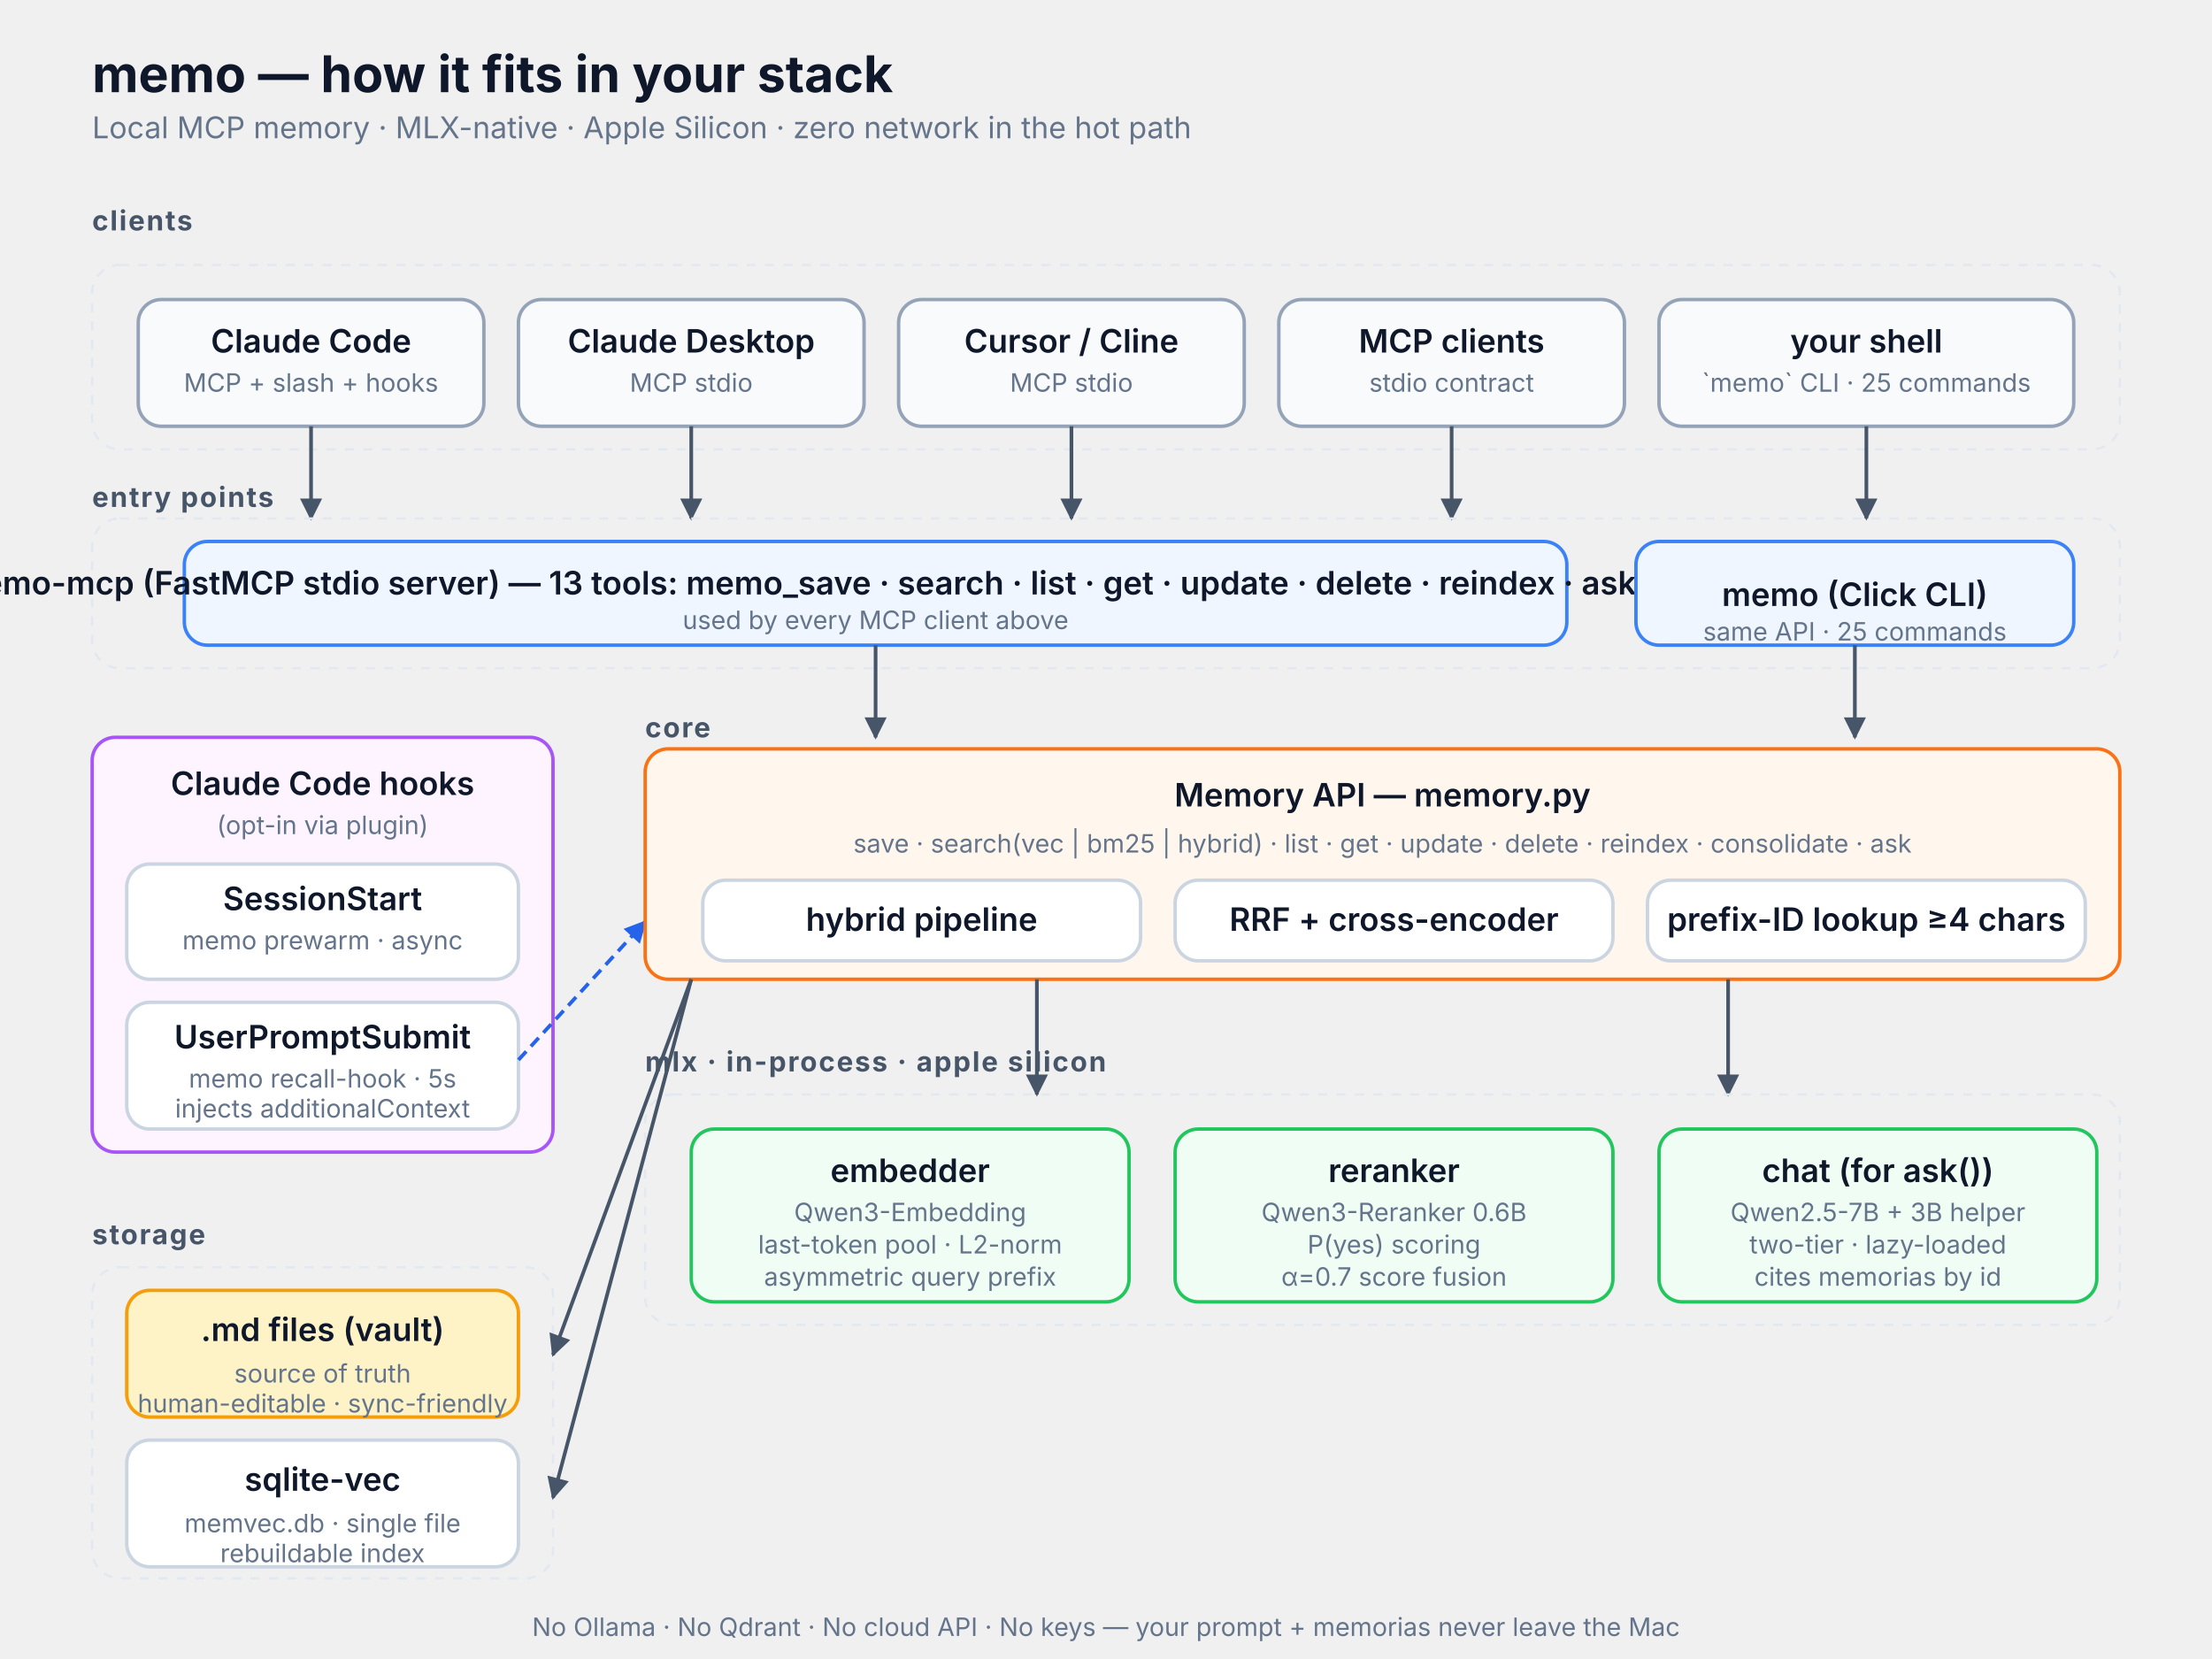
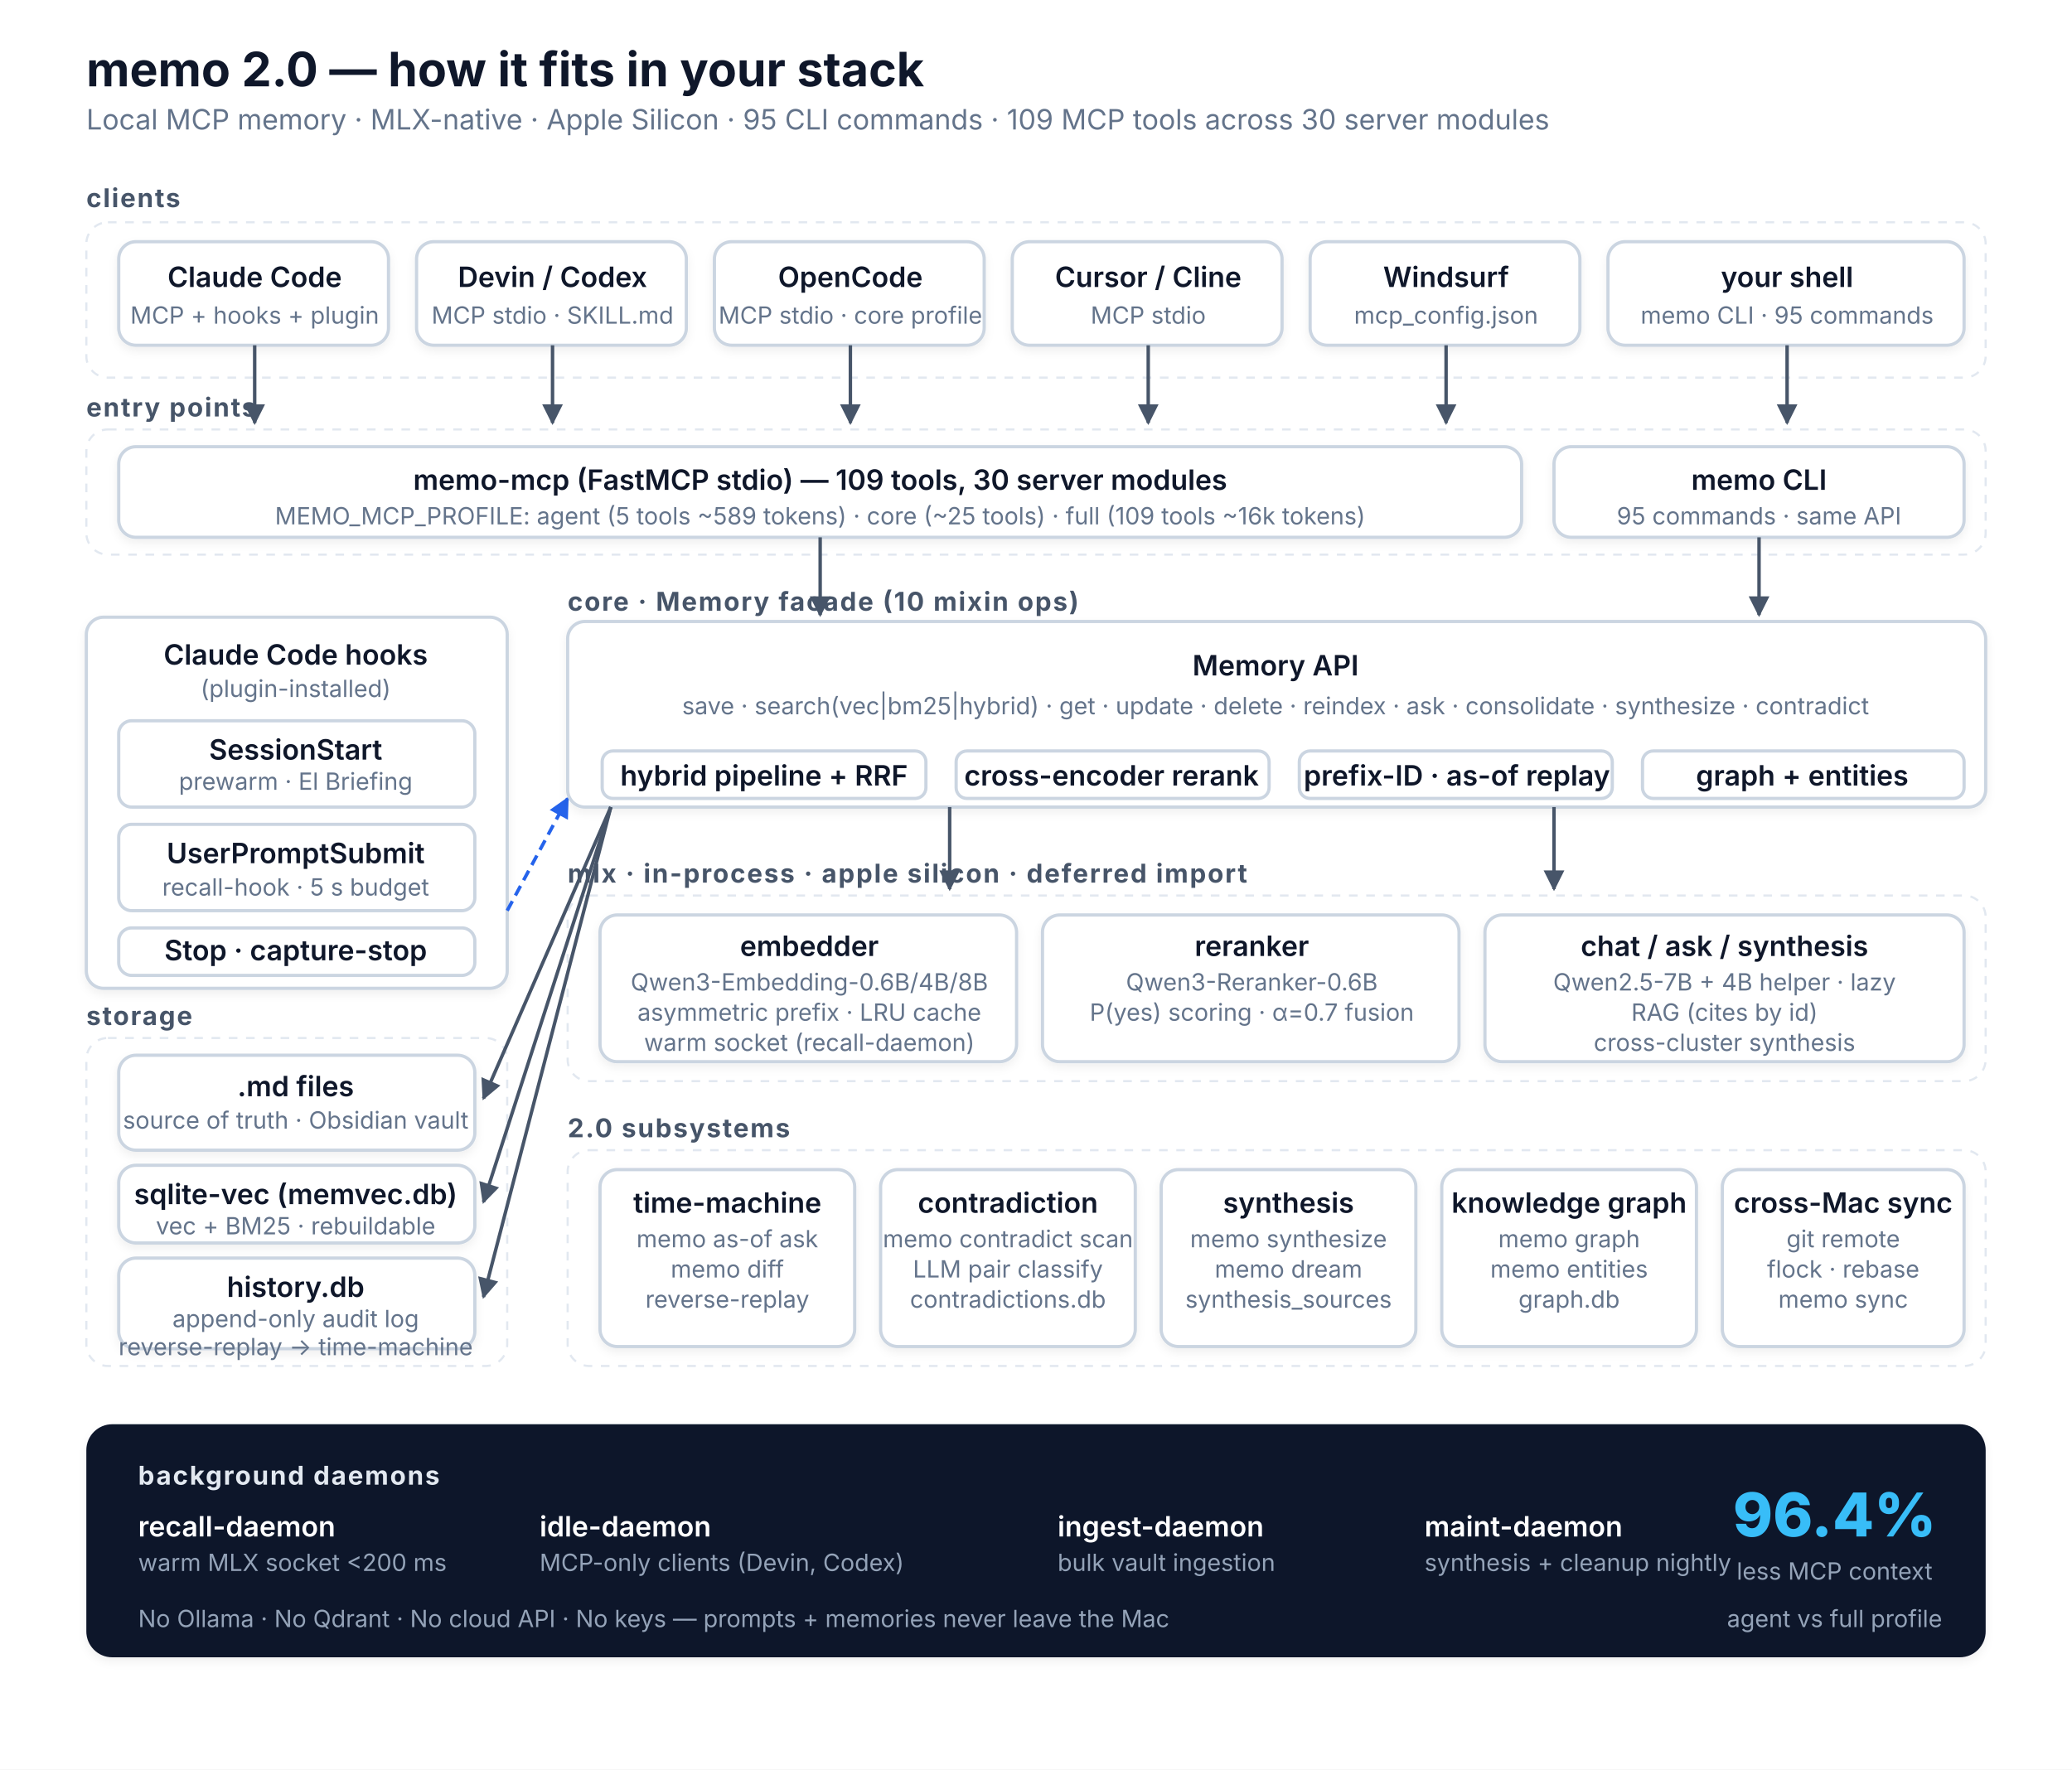
- <svg xmlns="http://www.w3.org/2000/svg" viewBox="0 0 960 720" font-family="-apple-system, BlinkMacSystemFont, Segoe UI, sans-serif">
+ <svg xmlns="http://www.w3.org/2000/svg" viewBox="0 0 960 820" font-family="-apple-system, BlinkMacSystemFont, Segoe UI, sans-serif">
  <defs>
    <marker id="arrow" viewBox="0 0 10 10" refX="9" refY="5" markerWidth="6" markerHeight="6" orient="auto">
      <path d="M0,0 L10,5 L0,10 z" fill="#475569" />
    </marker>
    <marker id="arrow-blue" viewBox="0 0 10 10" refX="9" refY="5" markerWidth="6" markerHeight="6" orient="auto">
      <path d="M0,0 L10,5 L0,10 z" fill="#2563eb" />
    </marker>
    <filter id="shadow" x="-20%" y="-20%" width="140%" height="140%">
      <feDropShadow dx="0" dy="2" stdDeviation="2" flood-opacity="0.06" />
    </filter>
  </defs>
  <style>
    .title    { font-size: 22px; font-weight: 700; fill: #0f172a; }
    .sub      { font-size: 13px; fill: #64748b; }
    .section  { font-size: 12px; font-weight: 700; fill: #475569; letter-spacing: 0.06em; text-transform: uppercase; }
-     .box      { fill: #ffffff; stroke: #cbd5e1; stroke-width: 1.5; rx: 10; ry: 10; }
-     .label    { font-size: 14px; font-weight: 600; fill: #0f172a; text-anchor: middle; }
-     .label-l  { font-size: 14px; font-weight: 600; fill: #0f172a; text-anchor: start; }
+     .box-client { fill: #f8fafc; stroke: #94a3b8; stroke-width: 1.5; }
+     .box-blue { fill: #eff6ff; stroke: #bfdbfe; stroke-width: 1.5; }
+     .box-core { fill: #fff7ed; stroke: #fed7aa; stroke-width: 1.5; }
+     .box-mlx  { fill: #f0fdf4; stroke: #86efac; stroke-width: 1.5; }
+     .box-hook { fill: #fdf4ff; stroke: #d8b4fe; stroke-width: 1.5; }
+     .box-store { fill: #fef3c7; stroke: #fcd34d; stroke-width: 1.5; }
+     .box-amber { fill: #fffbeb; stroke: #fde68a; stroke-width: 1.5; }
+     .box-red  { fill: #fff1f2; stroke: #fecdd3; stroke-width: 1.5; }
+     .box-purple { fill: #fdf4ff; stroke: #e9d5ff; stroke-width: 1.5; }
+     .box-teal { fill: #f0fdfa; stroke: #99f6e4; stroke-width: 1.5; }
+     .box      { fill: #ffffff; stroke: #cbd5e1; stroke-width: 1.5; }
+     .group-rect { fill: none; stroke: #e2e8f0; stroke-width: 1; stroke-dasharray: 4 4; }
+     .label    { font-size: 13px; font-weight: 600; fill: #0f172a; text-anchor: middle; }
    .meta     { font-size: 11px; fill: #64748b; text-anchor: middle; }
    .meta-l   { font-size: 11px; fill: #64748b; text-anchor: start; }
-     .box-client { fill: #f8fafc; stroke: #94a3b8; }
-     .box-entry  { fill: #eff6ff; stroke: #3b82f6; }
-     .box-core   { fill: #fff7ed; stroke: #f97316; }
-     .box-mlx    { fill: #f0fdf4; stroke: #22c55e; }
-     .box-store  { fill: #fef3c7; stroke: #f59e0b; }
-     .box-hook   { fill: #fdf4ff; stroke: #a855f7; }
-     .arrow      { stroke: #475569; stroke-width: 1.6; fill: none; marker-end: url(#arrow); }
-     .arrow-blue { stroke: #2563eb; stroke-width: 1.6; fill: none; marker-end: url(#arrow-blue); stroke-dasharray: 5 3; }
-     .group-rect { fill: none; stroke: #e2e8f0; stroke-width: 1; stroke-dasharray: 4 4; rx: 12; ry: 12; }
+     .arrow    { stroke: #475569; stroke-width: 1.6; fill: none; marker-end: url(#arrow); }
+     .arrow-b  { stroke: #2563eb; stroke-width: 1.6; fill: none; marker-end: url(#arrow-blue); stroke-dasharray: 5 3; }
  </style>
-   <text x="40" y="40" class="title">memo — how it fits in your stack</text>
-   <text x="40" y="60" class="sub">Local MCP memory · MLX-native · Apple Silicon · zero network in the hot path</text>
-   <text x="40" y="100" class="section">clients</text>
-   <rect x="40" y="115" width="880" height="80" class="group-rect" />
-   <rect x="60" y="130" width="150" height="55" class="box box-client" />
-   <text x="135" y="153" class="label">Claude Code</text>
-   <text x="135" y="170" class="meta">MCP + slash + hooks</text>
-   <rect x="225" y="130" width="150" height="55" class="box box-client" />
-   <text x="300" y="153" class="label">Claude Desktop</text>
-   <text x="300" y="170" class="meta">MCP stdio</text>
-   <rect x="390" y="130" width="150" height="55" class="box box-client" />
-   <text x="465" y="153" class="label">Cursor / Cline</text>
-   <text x="465" y="170" class="meta">MCP stdio</text>
-   <rect x="555" y="130" width="150" height="55" class="box box-client" />
-   <text x="630" y="153" class="label">MCP clients</text>
-   <text x="630" y="170" class="meta">stdio contract</text>
-   <rect x="720" y="130" width="180" height="55" class="box box-client" />
-   <text x="810" y="153" class="label">your shell</text>
-   <text x="810" y="170" class="meta">`memo` CLI · 25 commands</text>
-   <line class="arrow" x1="135" y1="185" x2="135" y2="225" />
-   <line class="arrow" x1="300" y1="185" x2="300" y2="225" />
-   <line class="arrow" x1="465" y1="185" x2="465" y2="225" />
-   <line class="arrow" x1="630" y1="185" x2="630" y2="225" />
-   <line class="arrow" x1="810" y1="185" x2="810" y2="225" />
-   <text x="40" y="220" class="section">entry points</text>
-   <rect x="40" y="225" width="880" height="65" class="group-rect" />
-   <rect x="80" y="235" width="600" height="45" class="box box-entry" />
-   <text x="380" y="258" class="label">memo-mcp (FastMCP stdio server) — 13 tools: memo_save · search · list · get · update · delete · reindex · ask · stats · …</text>
-   <text x="380" y="273" class="meta">used by every MCP client above</text>
-   <rect x="710" y="235" width="190" height="45" class="box box-entry" />
-   <text x="805" y="263" class="label">memo (Click CLI)</text>
-   <text x="805" y="278" class="meta">same API · 25 commands</text>
-   <line class="arrow" x1="380" y1="280" x2="380" y2="320" />
-   <line class="arrow" x1="805" y1="280" x2="805" y2="320" />
-   <rect x="40" y="320" width="200" height="180" class="box box-hook" />
-   <text x="140" y="345" class="label">Claude Code hooks</text>
-   <text x="140" y="362" class="meta">(opt-in via plugin)</text>
-   <rect x="55" y="375" width="170" height="50" class="box" />
-   <text x="140" y="395" class="label" font-size="12">SessionStart</text>
-   <text x="140" y="412" class="meta">memo prewarm · async</text>
-   <rect x="55" y="435" width="170" height="55" class="box" />
-   <text x="140" y="455" class="label" font-size="12">UserPromptSubmit</text>
-   <text x="140" y="472" class="meta">memo recall-hook · 5s</text>
-   <text x="140" y="485" class="meta">injects additionalContext</text>
-   <line class="arrow-blue" x1="225" y1="460" x2="280" y2="400" />
-   <text x="280" y="320" class="section">core</text>
-   <rect x="280" y="325" width="640" height="100" class="box box-core" />
-   <text x="600" y="350" class="label">Memory API — memory.py</text>
-   <text x="600" y="370" class="meta">save · search(vec | bm25 | hybrid) · list · get · update · delete · reindex · consolidate · ask</text>
-   <rect x="305" y="382" width="190" height="35" class="box" />
-   <text x="400" y="404" class="label" font-size="12">hybrid pipeline</text>
-   <rect x="510" y="382" width="190" height="35" class="box" />
-   <text x="605" y="404" class="label" font-size="12">RRF + cross-encoder</text>
-   <rect x="715" y="382" width="190" height="35" class="box" />
-   <text x="810" y="404" class="label" font-size="12">prefix-ID lookup ≥4 chars</text>
-   <line class="arrow" x1="450" y1="425" x2="450" y2="475" />
-   <line class="arrow" x1="750" y1="425" x2="750" y2="475" />
-   <text x="280" y="465" class="section">mlx · in-process · apple silicon</text>
-   <rect x="280" y="475" width="640" height="100" class="group-rect" />
-   <rect x="300" y="490" width="190" height="75" class="box box-mlx" />
-   <text x="395" y="513" class="label">embedder</text>
-   <text x="395" y="530" class="meta">Qwen3-Embedding</text>
-   <text x="395" y="544" class="meta">last-token pool · L2-norm</text>
-   <text x="395" y="558" class="meta">asymmetric query prefix</text>
-   <rect x="510" y="490" width="190" height="75" class="box box-mlx" />
-   <text x="605" y="513" class="label">reranker</text>
-   <text x="605" y="530" class="meta">Qwen3-Reranker 0.6B</text>
-   <text x="605" y="544" class="meta">P(yes) scoring</text>
-   <text x="605" y="558" class="meta">α=0.7 score fusion</text>
-   <rect x="720" y="490" width="190" height="75" class="box box-mlx" />
-   <text x="815" y="513" class="label">chat (for ask())</text>
-   <text x="815" y="530" class="meta">Qwen2.5-7B + 3B helper</text>
-   <text x="815" y="544" class="meta">two-tier · lazy-loaded</text>
-   <text x="815" y="558" class="meta">cites memorias by id</text>
-   <text x="40" y="540" class="section">storage</text>
-   <rect x="40" y="550" width="200" height="135" class="group-rect" />
-   <rect x="55" y="560" width="170" height="55" class="box box-store" />
-   <text x="140" y="582" class="label" font-size="13">.md files (vault)</text>
-   <text x="140" y="600" class="meta">source of truth</text>
-   <text x="140" y="613" class="meta">human-editable · sync-friendly</text>
-   <rect x="55" y="625" width="170" height="55" class="box" />
-   <text x="140" y="647" class="label" font-size="13">sqlite-vec</text>
-   <text x="140" y="665" class="meta">memvec.db · single file</text>
-   <text x="140" y="678" class="meta">rebuildable index</text>
-   <line class="arrow" x1="300" y1="425" x2="240" y2="588" />
-   <line class="arrow" x1="300" y1="425" x2="240" y2="650" />
-   <text x="480" y="710" class="meta">No Ollama · No Qdrant · No cloud API · No keys — your prompt + memorias never leave the Mac</text>
+   <rect x="0" y="0" width="960" height="820" fill="#ffffff" />
+   <text x="40" y="40" class="title">memo 2.0 — how it fits in your stack</text>
+   <text x="40" y="60" class="sub">Local MCP memory · MLX-native · Apple Silicon · 95 CLI commands · 109 MCP tools across 30 server modules</text>
+   <text x="40" y="96" class="section">clients</text>
+   <rect x="40" y="103" width="880" height="72" class="group-rect" rx="10" />
+   <rect x="55" y="112" width="125" height="48" class="box-client box" rx="8" filter="url(#shadow)" />
+   <text x="118" y="133" class="label">Claude Code</text>
+   <text x="118" y="150" class="meta">MCP + hooks + plugin</text>
+   <rect x="193" y="112" width="125" height="48" class="box-client box" rx="8" filter="url(#shadow)" />
+   <text x="256" y="133" class="label">Devin / Codex</text>
+   <text x="256" y="150" class="meta">MCP stdio · SKILL.md</text>
+   <rect x="331" y="112" width="125" height="48" class="box-client box" rx="8" filter="url(#shadow)" />
+   <text x="394" y="133" class="label">OpenCode</text>
+   <text x="394" y="150" class="meta">MCP stdio · core profile</text>
+   <rect x="469" y="112" width="125" height="48" class="box-client box" rx="8" filter="url(#shadow)" />
+   <text x="532" y="133" class="label">Cursor / Cline</text>
+   <text x="532" y="150" class="meta">MCP stdio</text>
+   <rect x="607" y="112" width="125" height="48" class="box-client box" rx="8" filter="url(#shadow)" />
+   <text x="670" y="133" class="label">Windsurf</text>
+   <text x="670" y="150" class="meta">mcp_config.json</text>
+   <rect x="745" y="112" width="165" height="48" class="box-client box" rx="8" filter="url(#shadow)" />
+   <text x="828" y="133" class="label">your shell</text>
+   <text x="828" y="150" class="meta">memo CLI · 95 commands</text>
+   <line class="arrow" x1="118" y1="160" x2="118" y2="196" />
+   <line class="arrow" x1="256" y1="160" x2="256" y2="196" />
+   <line class="arrow" x1="394" y1="160" x2="394" y2="196" />
+   <line class="arrow" x1="532" y1="160" x2="532" y2="196" />
+   <line class="arrow" x1="670" y1="160" x2="670" y2="196" />
+   <line class="arrow" x1="828" y1="160" x2="828" y2="196" />
+   <text x="40" y="193" class="section">entry points</text>
+   <rect x="40" y="199" width="880" height="58" class="group-rect" rx="10" />
+   <rect x="55" y="207" width="650" height="42" class="box box-blue" rx="8" filter="url(#shadow)" />
+   <text x="380" y="227" class="label">memo-mcp (FastMCP stdio) — 109 tools, 30 server modules</text>
+   <text x="380" y="243" class="meta">MEMO_MCP_PROFILE:  agent (5 tools ~589 tokens)  ·  core (~25 tools)  ·  full (109 tools ~16k tokens)</text>
+   <rect x="720" y="207" width="190" height="42" class="box" rx="8" filter="url(#shadow)" />
+   <text x="815" y="227" class="label">memo CLI</text>
+   <text x="815" y="243" class="meta">95 commands · same API</text>
+   <line class="arrow" x1="380" y1="249" x2="380" y2="285" />
+   <line class="arrow" x1="815" y1="249" x2="815" y2="285" />
+   <rect x="40" y="286" width="195" height="172" class="box box-hook" rx="8" filter="url(#shadow)" />
+   <text x="137" y="308" class="label">Claude Code hooks</text>
+   <text x="137" y="323" class="meta">(plugin-installed)</text>
+   <rect x="55" y="334" width="165" height="40" class="box" rx="6" />
+   <text x="137" y="352" class="label" font-size="12">SessionStart</text>
+   <text x="137" y="366" class="meta">prewarm · El Briefing</text>
+   <rect x="55" y="382" width="165" height="40" class="box" rx="6" />
+   <text x="137" y="400" class="label" font-size="12">UserPromptSubmit</text>
+   <text x="137" y="415" class="meta">recall-hook · 5 s budget</text>
+   <rect x="55" y="430" width="165" height="22" class="box" rx="6" />
+   <text x="137" y="445" class="label" font-size="11">Stop · capture-stop</text>
+   <line class="arrow-b" x1="235" y1="422" x2="263" y2="370" />
+   <text x="263" y="283" class="section">core · Memory facade (10 mixin ops)</text>
+   <rect x="263" y="288" width="657" height="86" class="box box-core" rx="8" filter="url(#shadow)" />
+   <text x="591" y="313" class="label">Memory API</text>
+   <text x="591" y="331" class="meta">save · search(vec|bm25|hybrid) · get · update · delete · reindex · ask · consolidate · synthesize · contradict</text>
+   <rect x="279" y="348" width="150" height="22" class="box" rx="5" />
+   <text x="354" y="364" class="label" font-size="11">hybrid pipeline + RRF</text>
+   <rect x="443" y="348" width="145" height="22" class="box" rx="5" />
+   <text x="515" y="364" class="label" font-size="11">cross-encoder rerank</text>
+   <rect x="602" y="348" width="145" height="22" class="box" rx="5" />
+   <text x="675" y="364" class="label" font-size="11">prefix-ID · as-of replay</text>
+   <rect x="761" y="348" width="149" height="22" class="box" rx="5" />
+   <text x="835" y="364" class="label" font-size="11">graph + entities</text>
+   <line class="arrow" x1="440" y1="374" x2="440" y2="412" />
+   <line class="arrow" x1="720" y1="374" x2="720" y2="412" />
+   <text x="263" y="409" class="section">mlx · in-process · apple silicon · deferred import</text>
+   <rect x="263" y="415" width="657" height="86" class="group-rect" rx="10" />
+   <rect x="278" y="424" width="193" height="68" class="box box-mlx" rx="8" filter="url(#shadow)" />
+   <text x="375" y="443" class="label">embedder</text>
+   <text x="375" y="459" class="meta">Qwen3-Embedding-0.6B/4B/8B</text>
+   <text x="375" y="473" class="meta">asymmetric prefix · LRU cache</text>
+   <text x="375" y="487" class="meta">warm socket (recall-daemon)</text>
+   <rect x="483" y="424" width="193" height="68" class="box box-mlx" rx="8" filter="url(#shadow)" />
+   <text x="580" y="443" class="label">reranker</text>
+   <text x="580" y="459" class="meta">Qwen3-Reranker-0.6B</text>
+   <text x="580" y="473" class="meta">P(yes) scoring · α=0.7 fusion</text>
+   <rect x="688" y="424" width="222" height="68" class="box box-mlx" rx="8" filter="url(#shadow)" />
+   <text x="799" y="443" class="label">chat / ask / synthesis</text>
+   <text x="799" y="459" class="meta">Qwen2.5-7B + 4B helper · lazy</text>
+   <text x="799" y="473" class="meta">RAG (cites by id)</text>
+   <text x="799" y="487" class="meta">cross-cluster synthesis</text>
+   <text x="40" y="475" class="section">storage</text>
+   <rect x="40" y="481" width="195" height="152" class="group-rect" rx="10" />
+   <rect x="55" y="489" width="165" height="44" class="box box-store" rx="8" filter="url(#shadow)" />
+   <text x="137" y="508" class="label" font-size="12">.md files</text>
+   <text x="137" y="523" class="meta">source of truth · Obsidian vault</text>
+   <rect x="55" y="540" width="165" height="36" class="box" rx="8" filter="url(#shadow)" />
+   <text x="137" y="558" class="label" font-size="12">sqlite-vec (memvec.db)</text>
+   <text x="137" y="572" class="meta">vec + BM25 · rebuildable</text>
+   <rect x="55" y="583" width="165" height="42" class="box" rx="8" filter="url(#shadow)" />
+   <text x="137" y="601" class="label" font-size="12">history.db</text>
+   <text x="137" y="615" class="meta">append-only audit log</text>
+   <text x="137" y="628" class="meta">reverse-replay → time-machine</text>
+   <line class="arrow" x1="283" y1="374" x2="224" y2="509" />
+   <line class="arrow" x1="283" y1="374" x2="224" y2="557" />
+   <line class="arrow" x1="283" y1="374" x2="224" y2="601" />
+   <text x="263" y="527" class="section">2.0 subsystems</text>
+   <rect x="263" y="533" width="657" height="100" class="group-rect" rx="10" />
+   <rect x="278" y="542" width="118" height="82" class="box box-amber" rx="8" filter="url(#shadow)" />
+   <text x="337" y="562" class="label" font-size="12">time-machine</text>
+   <text x="337" y="578" class="meta">memo as-of ask</text>
+   <text x="337" y="592" class="meta">memo diff</text>
+   <text x="337" y="606" class="meta">reverse-replay</text>
+   <rect x="408" y="542" width="118" height="82" class="box box-red" rx="8" filter="url(#shadow)" />
+   <text x="467" y="562" class="label" font-size="12">contradiction</text>
+   <text x="467" y="578" class="meta">memo contradict scan</text>
+   <text x="467" y="592" class="meta">LLM pair classify</text>
+   <text x="467" y="606" class="meta">contradictions.db</text>
+   <rect x="538" y="542" width="118" height="82" class="box box-purple" rx="8" filter="url(#shadow)" />
+   <text x="597" y="562" class="label" font-size="12">synthesis</text>
+   <text x="597" y="578" class="meta">memo synthesize</text>
+   <text x="597" y="592" class="meta">memo dream</text>
+   <text x="597" y="606" class="meta">synthesis_sources</text>
+   <rect x="668" y="542" width="118" height="82" class="box box-teal" rx="8" filter="url(#shadow)" />
+   <text x="727" y="562" class="label" font-size="12">knowledge graph</text>
+   <text x="727" y="578" class="meta">memo graph</text>
+   <text x="727" y="592" class="meta">memo entities</text>
+   <text x="727" y="606" class="meta">graph.db</text>
+   <rect x="798" y="542" width="112" height="82" class="box box-blue" rx="8" filter="url(#shadow)" />
+   <text x="854" y="562" class="label" font-size="12">cross-Mac sync</text>
+   <text x="854" y="578" class="meta">git remote</text>
+   <text x="854" y="592" class="meta">flock · rebase</text>
+   <text x="854" y="606" class="meta">memo sync</text>
+   <rect x="40" y="660" width="880" height="108" rx="12" fill="#0f172a" filter="url(#shadow)" />
+   <text x="64" y="688" font-size="12" font-weight="700" fill="#e2e8f0" letter-spacing="0.06em" style="text-transform:uppercase">background daemons</text>
+   <text x="64" y="712" font-size="13" font-weight="600" fill="#ffffff">recall-daemon</text>
+   <text x="64" y="728" font-size="11" fill="#94a3b8">warm MLX socket &lt;200 ms</text>
+   <text x="250" y="712" font-size="13" font-weight="600" fill="#ffffff">idle-daemon</text>
+   <text x="250" y="728" font-size="11" fill="#94a3b8">MCP-only clients (Devin, Codex)</text>
+   <text x="490" y="712" font-size="13" font-weight="600" fill="#ffffff">ingest-daemon</text>
+   <text x="490" y="728" font-size="11" fill="#94a3b8">bulk vault ingestion</text>
+   <text x="660" y="712" font-size="13" font-weight="600" fill="#ffffff">maint-daemon</text>
+   <text x="660" y="728" font-size="11" fill="#94a3b8">synthesis + cleanup nightly</text>
+   <text x="64" y="754" font-size="11" fill="#94a3b8">No Ollama · No Qdrant · No cloud API · No keys — prompts + memories never leave the Mac</text>
+   <text x="850" y="712" font-size="28" font-weight="800" fill="#38bdf8" text-anchor="middle">96.4%</text>
+   <text x="850" y="732" font-size="11" fill="#94a3b8" text-anchor="middle">less MCP context</text>
+   <text x="850" y="754" font-size="11" fill="#94a3b8" text-anchor="middle">agent vs full profile</text>
</svg>
